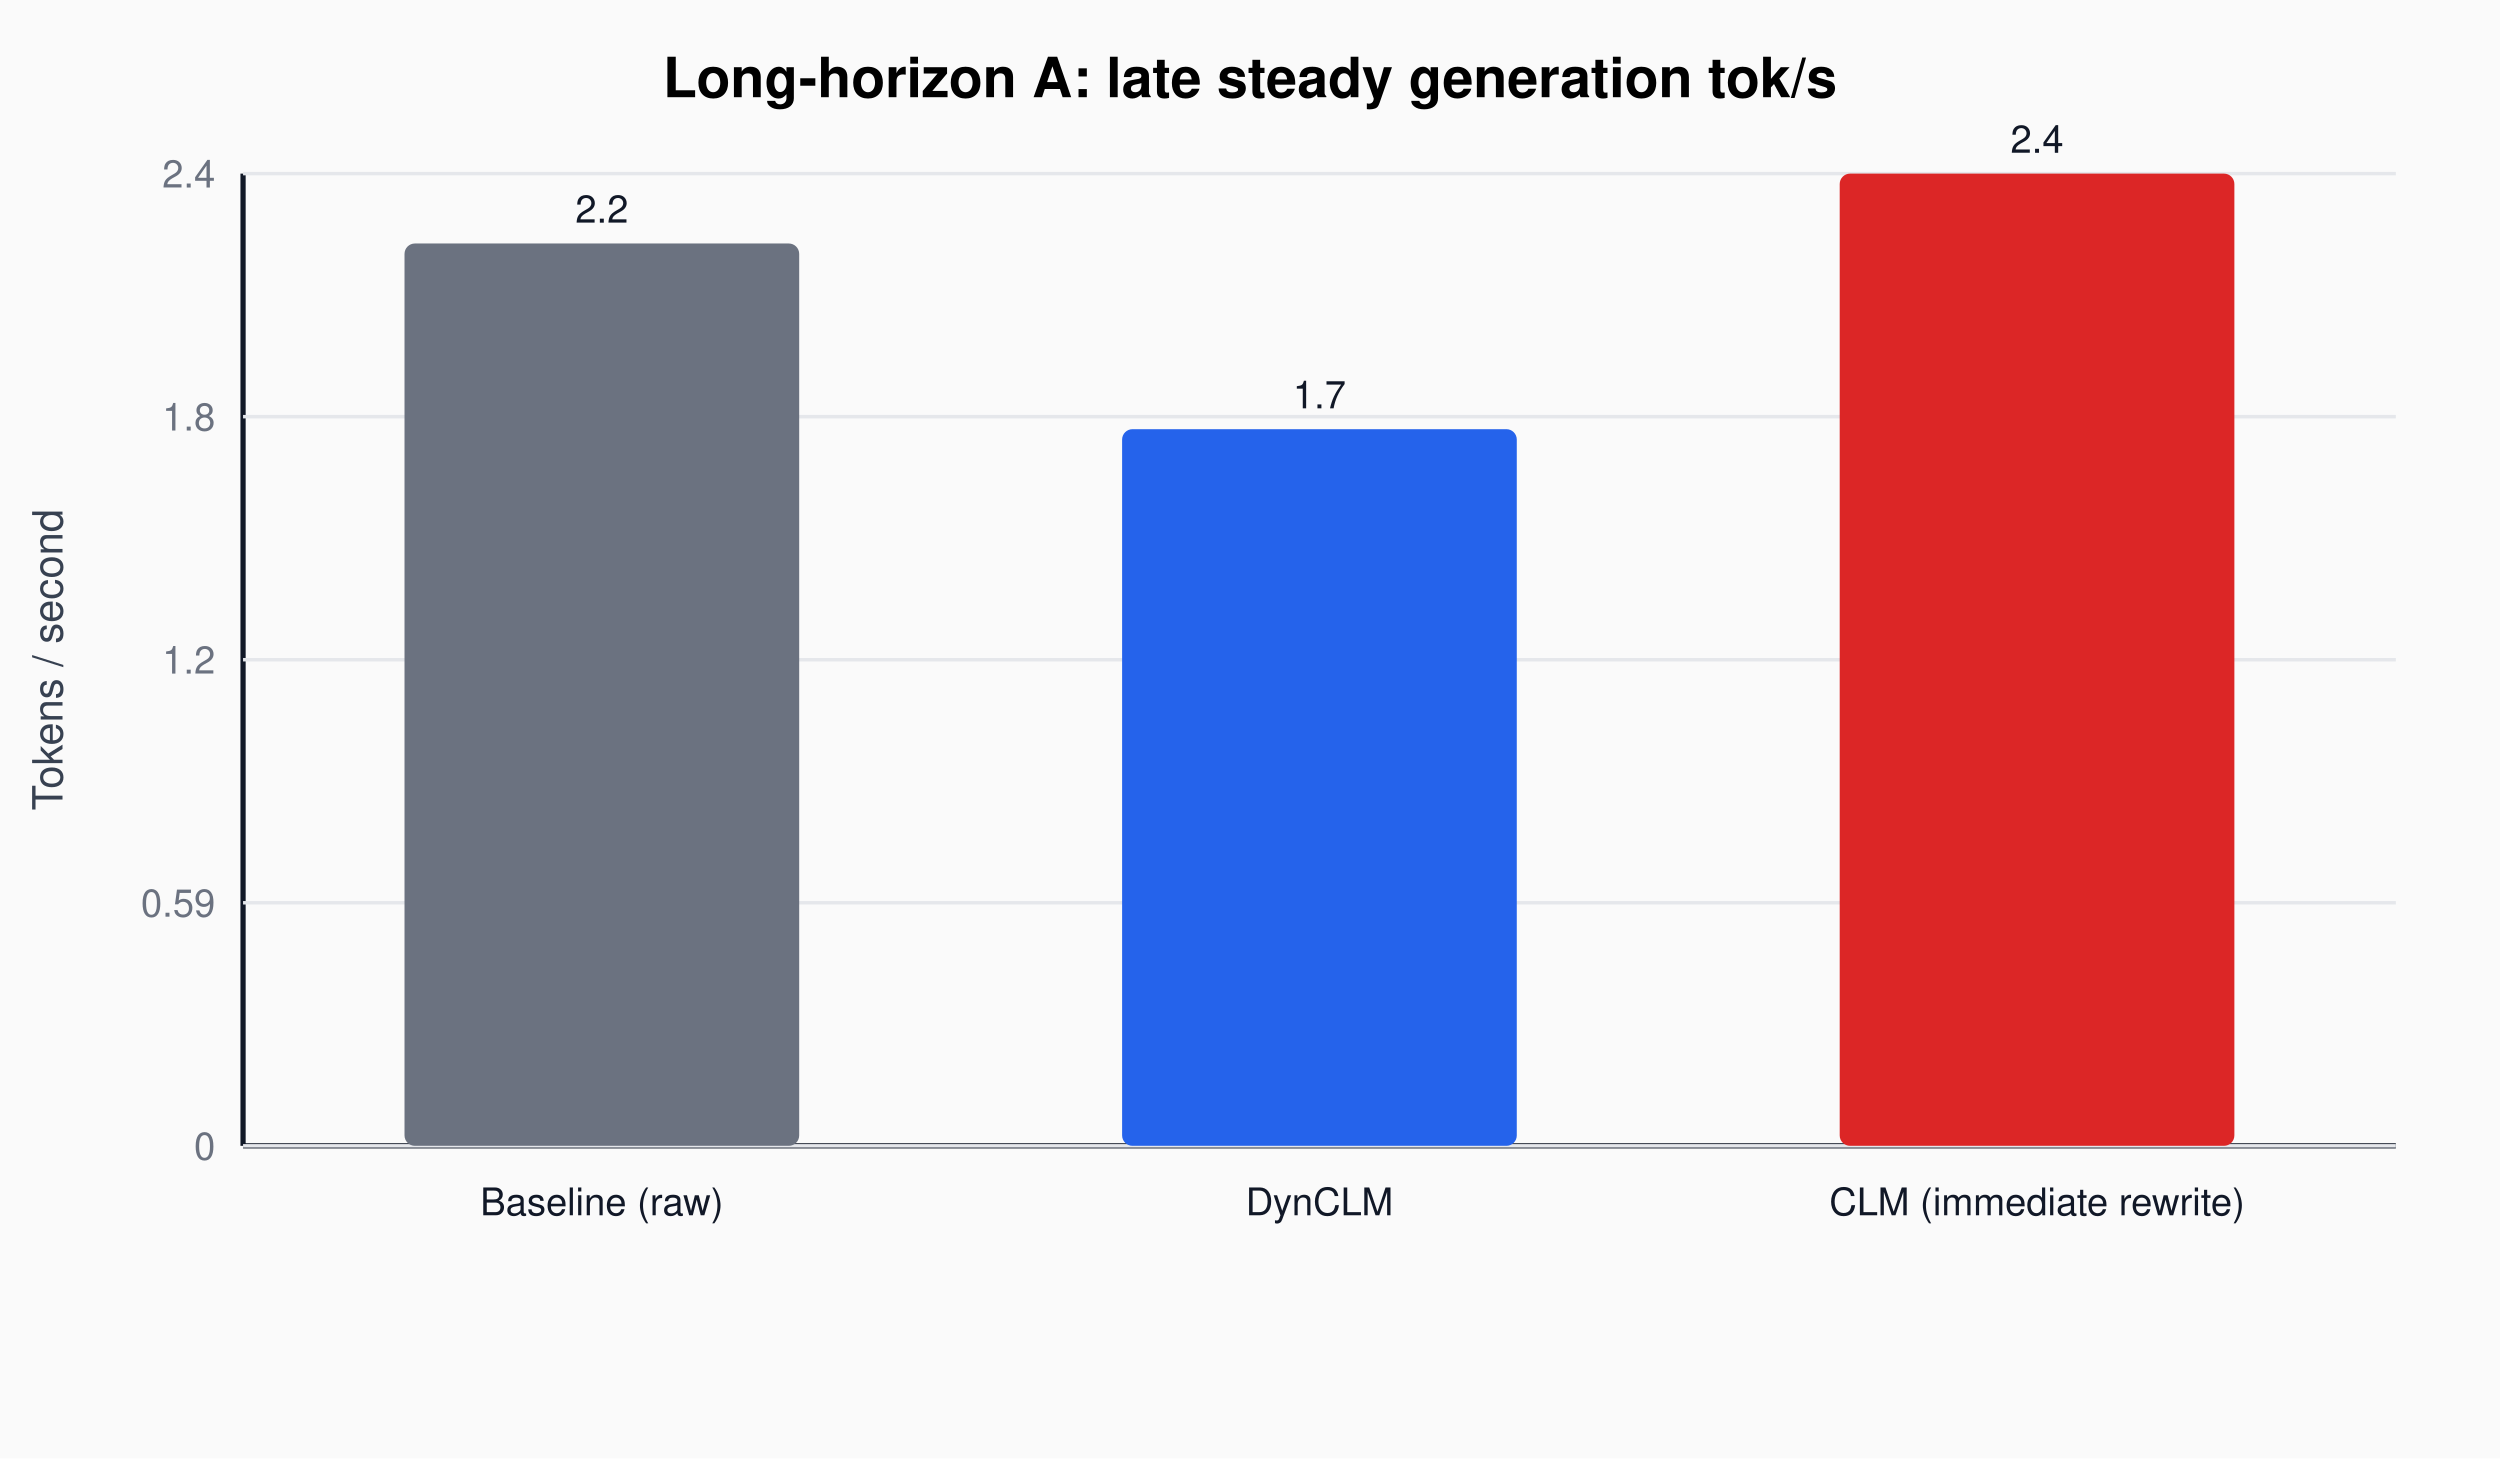
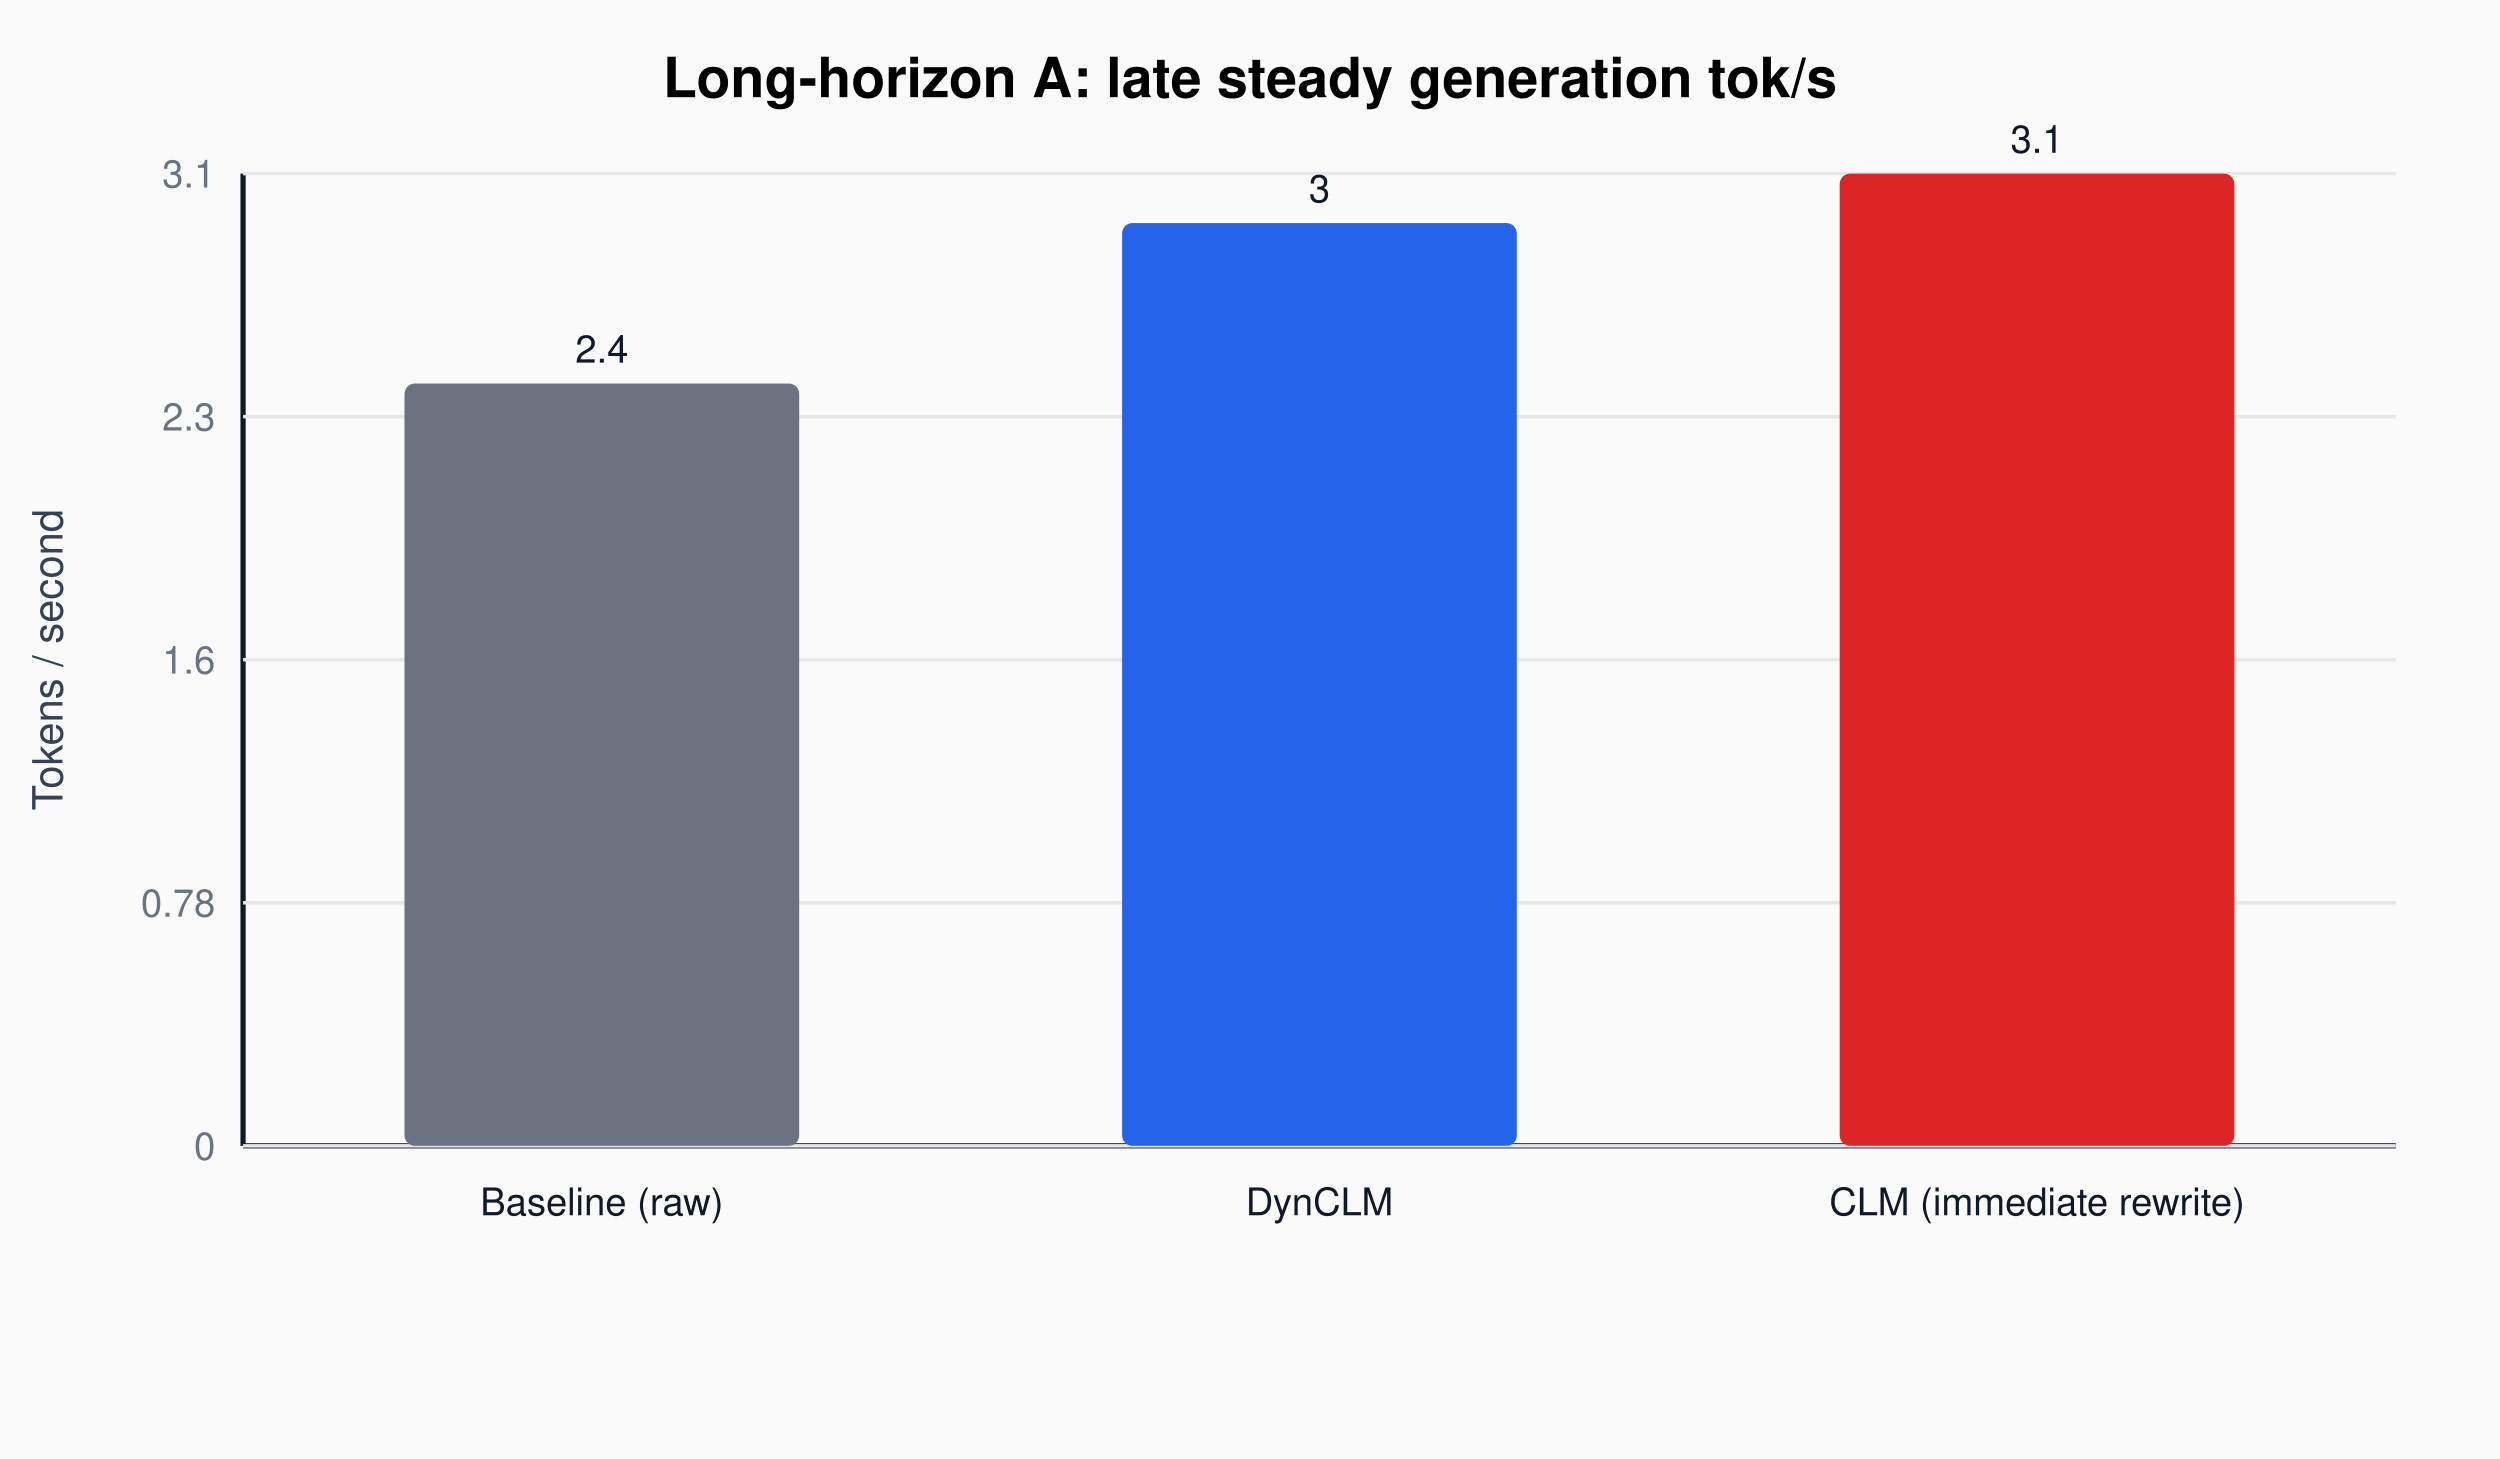
<svg xmlns="http://www.w3.org/2000/svg" width="720" height="420" viewBox="0 0 720 420">
  <rect width="100%" height="100%" fill="#fafafa" />
  <text x="360.0" y="28" text-anchor="middle" font-family="Helvetica,Arial,sans-serif" font-size="16" font-weight="700">Long-horizon A: late steady generation tok/s</text>
  <text x="18" y="190.0" transform="rotate(-90 18,190.0)" text-anchor="middle" font-family="Helvetica,Arial,sans-serif" font-size="12" fill="#374151">Tokens / second</text>
  <line x1="70" y1="50" x2="70" y2="330" stroke="#111827" stroke-width="1.5" />
  <line x1="70" y1="330" x2="690" y2="330" stroke="#111827" stroke-width="1.5" />
  <line x1="70" y1="50.0" x2="690" y2="50.0" stroke="#e5e7eb" />
-   <text x="62" y="54.0" text-anchor="end" font-family="Helvetica,Arial,sans-serif" font-size="11" fill="#6b7280">2.4</text>
+   <text x="62" y="54.0" text-anchor="end" font-family="Helvetica,Arial,sans-serif" font-size="11" fill="#6b7280">3.1</text>
  <line x1="70" y1="120.0" x2="690" y2="120.0" stroke="#e5e7eb" />
-   <text x="62" y="124.0" text-anchor="end" font-family="Helvetica,Arial,sans-serif" font-size="11" fill="#6b7280">1.8</text>
+   <text x="62" y="124.0" text-anchor="end" font-family="Helvetica,Arial,sans-serif" font-size="11" fill="#6b7280">2.3</text>
  <line x1="70" y1="190.0" x2="690" y2="190.0" stroke="#e5e7eb" />
-   <text x="62" y="194.0" text-anchor="end" font-family="Helvetica,Arial,sans-serif" font-size="11" fill="#6b7280">1.2</text>
+   <text x="62" y="194.0" text-anchor="end" font-family="Helvetica,Arial,sans-serif" font-size="11" fill="#6b7280">1.6</text>
  <line x1="70" y1="260.0" x2="690" y2="260.0" stroke="#e5e7eb" />
-   <text x="62" y="264.0" text-anchor="end" font-family="Helvetica,Arial,sans-serif" font-size="11" fill="#6b7280">0.59</text>
+   <text x="62" y="264.0" text-anchor="end" font-family="Helvetica,Arial,sans-serif" font-size="11" fill="#6b7280">0.78</text>
  <line x1="70" y1="330.0" x2="690" y2="330.0" stroke="#e5e7eb" />
  <text x="62" y="334.0" text-anchor="end" font-family="Helvetica,Arial,sans-serif" font-size="11" fill="#6b7280">0</text>
-   <rect x="116.5" y="70.125" width="113.667" height="259.875" fill="#6b7280" rx="3" />
-   <text x="173.333" y="64.125" text-anchor="middle" font-family="Helvetica,Arial,sans-serif" font-size="11" fill="#111827">2.2</text>
+   <rect x="116.5" y="110.449" width="113.667" height="219.551" fill="#6b7280" rx="3" />
+   <text x="173.333" y="104.449" text-anchor="middle" font-family="Helvetica,Arial,sans-serif" font-size="11" fill="#111827">2.4</text>
  <text x="173.333" y="350" text-anchor="middle" font-family="Helvetica,Arial,sans-serif" font-size="11" fill="#111827">Baseline (raw)</text>
-   <rect x="323.167" y="123.602" width="113.667" height="206.398" fill="#2563eb" rx="3" />
-   <text x="380" y="117.602" text-anchor="middle" font-family="Helvetica,Arial,sans-serif" font-size="11" fill="#111827">1.7</text>
+   <rect x="323.167" y="64.244" width="113.667" height="265.756" fill="#2563eb" rx="3" />
+   <text x="380" y="58.244" text-anchor="middle" font-family="Helvetica,Arial,sans-serif" font-size="11" fill="#111827">3</text>
  <text x="380" y="350" text-anchor="middle" font-family="Helvetica,Arial,sans-serif" font-size="11" fill="#111827">DynCLM</text>
  <rect x="529.833" y="50.0" width="113.667" height="280.0" fill="#dc2626" rx="3" />
-   <text x="586.667" y="44.0" text-anchor="middle" font-family="Helvetica,Arial,sans-serif" font-size="11" fill="#111827">2.4</text>
+   <text x="586.667" y="44.0" text-anchor="middle" font-family="Helvetica,Arial,sans-serif" font-size="11" fill="#111827">3.1</text>
  <text x="586.667" y="350" text-anchor="middle" font-family="Helvetica,Arial,sans-serif" font-size="11" fill="#111827">CLM (immediate rewrite)</text>
</svg>
